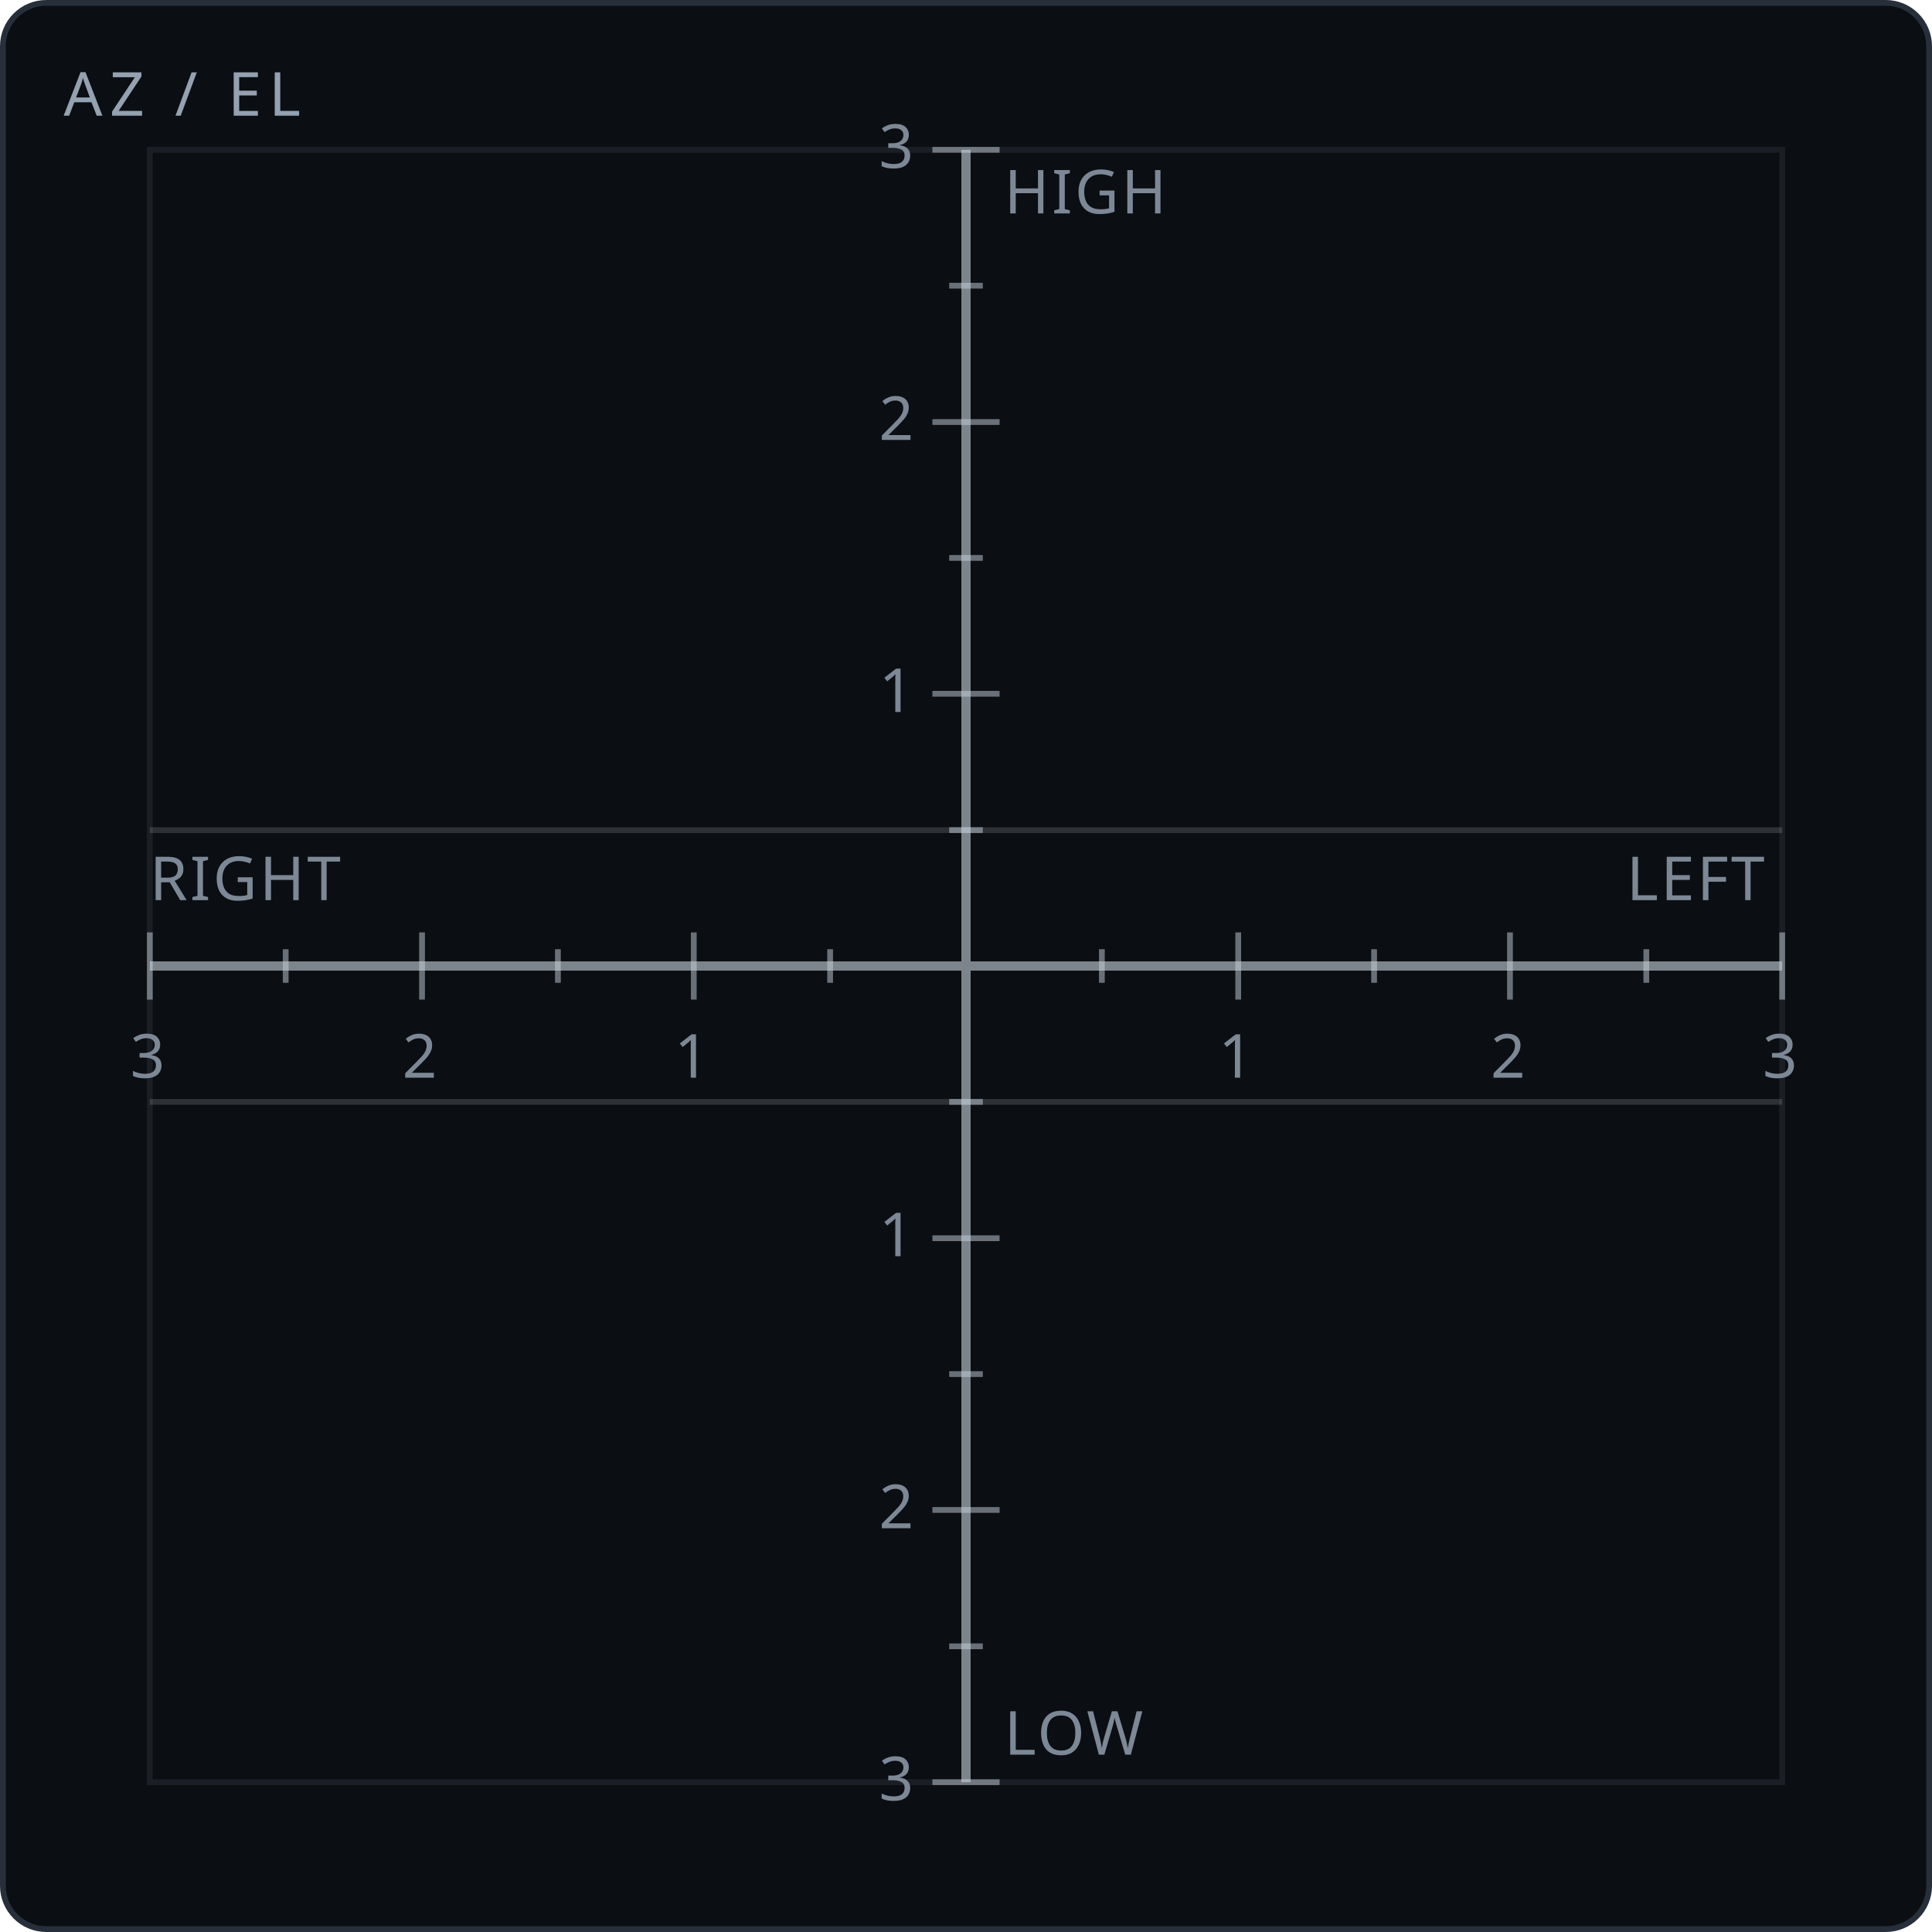
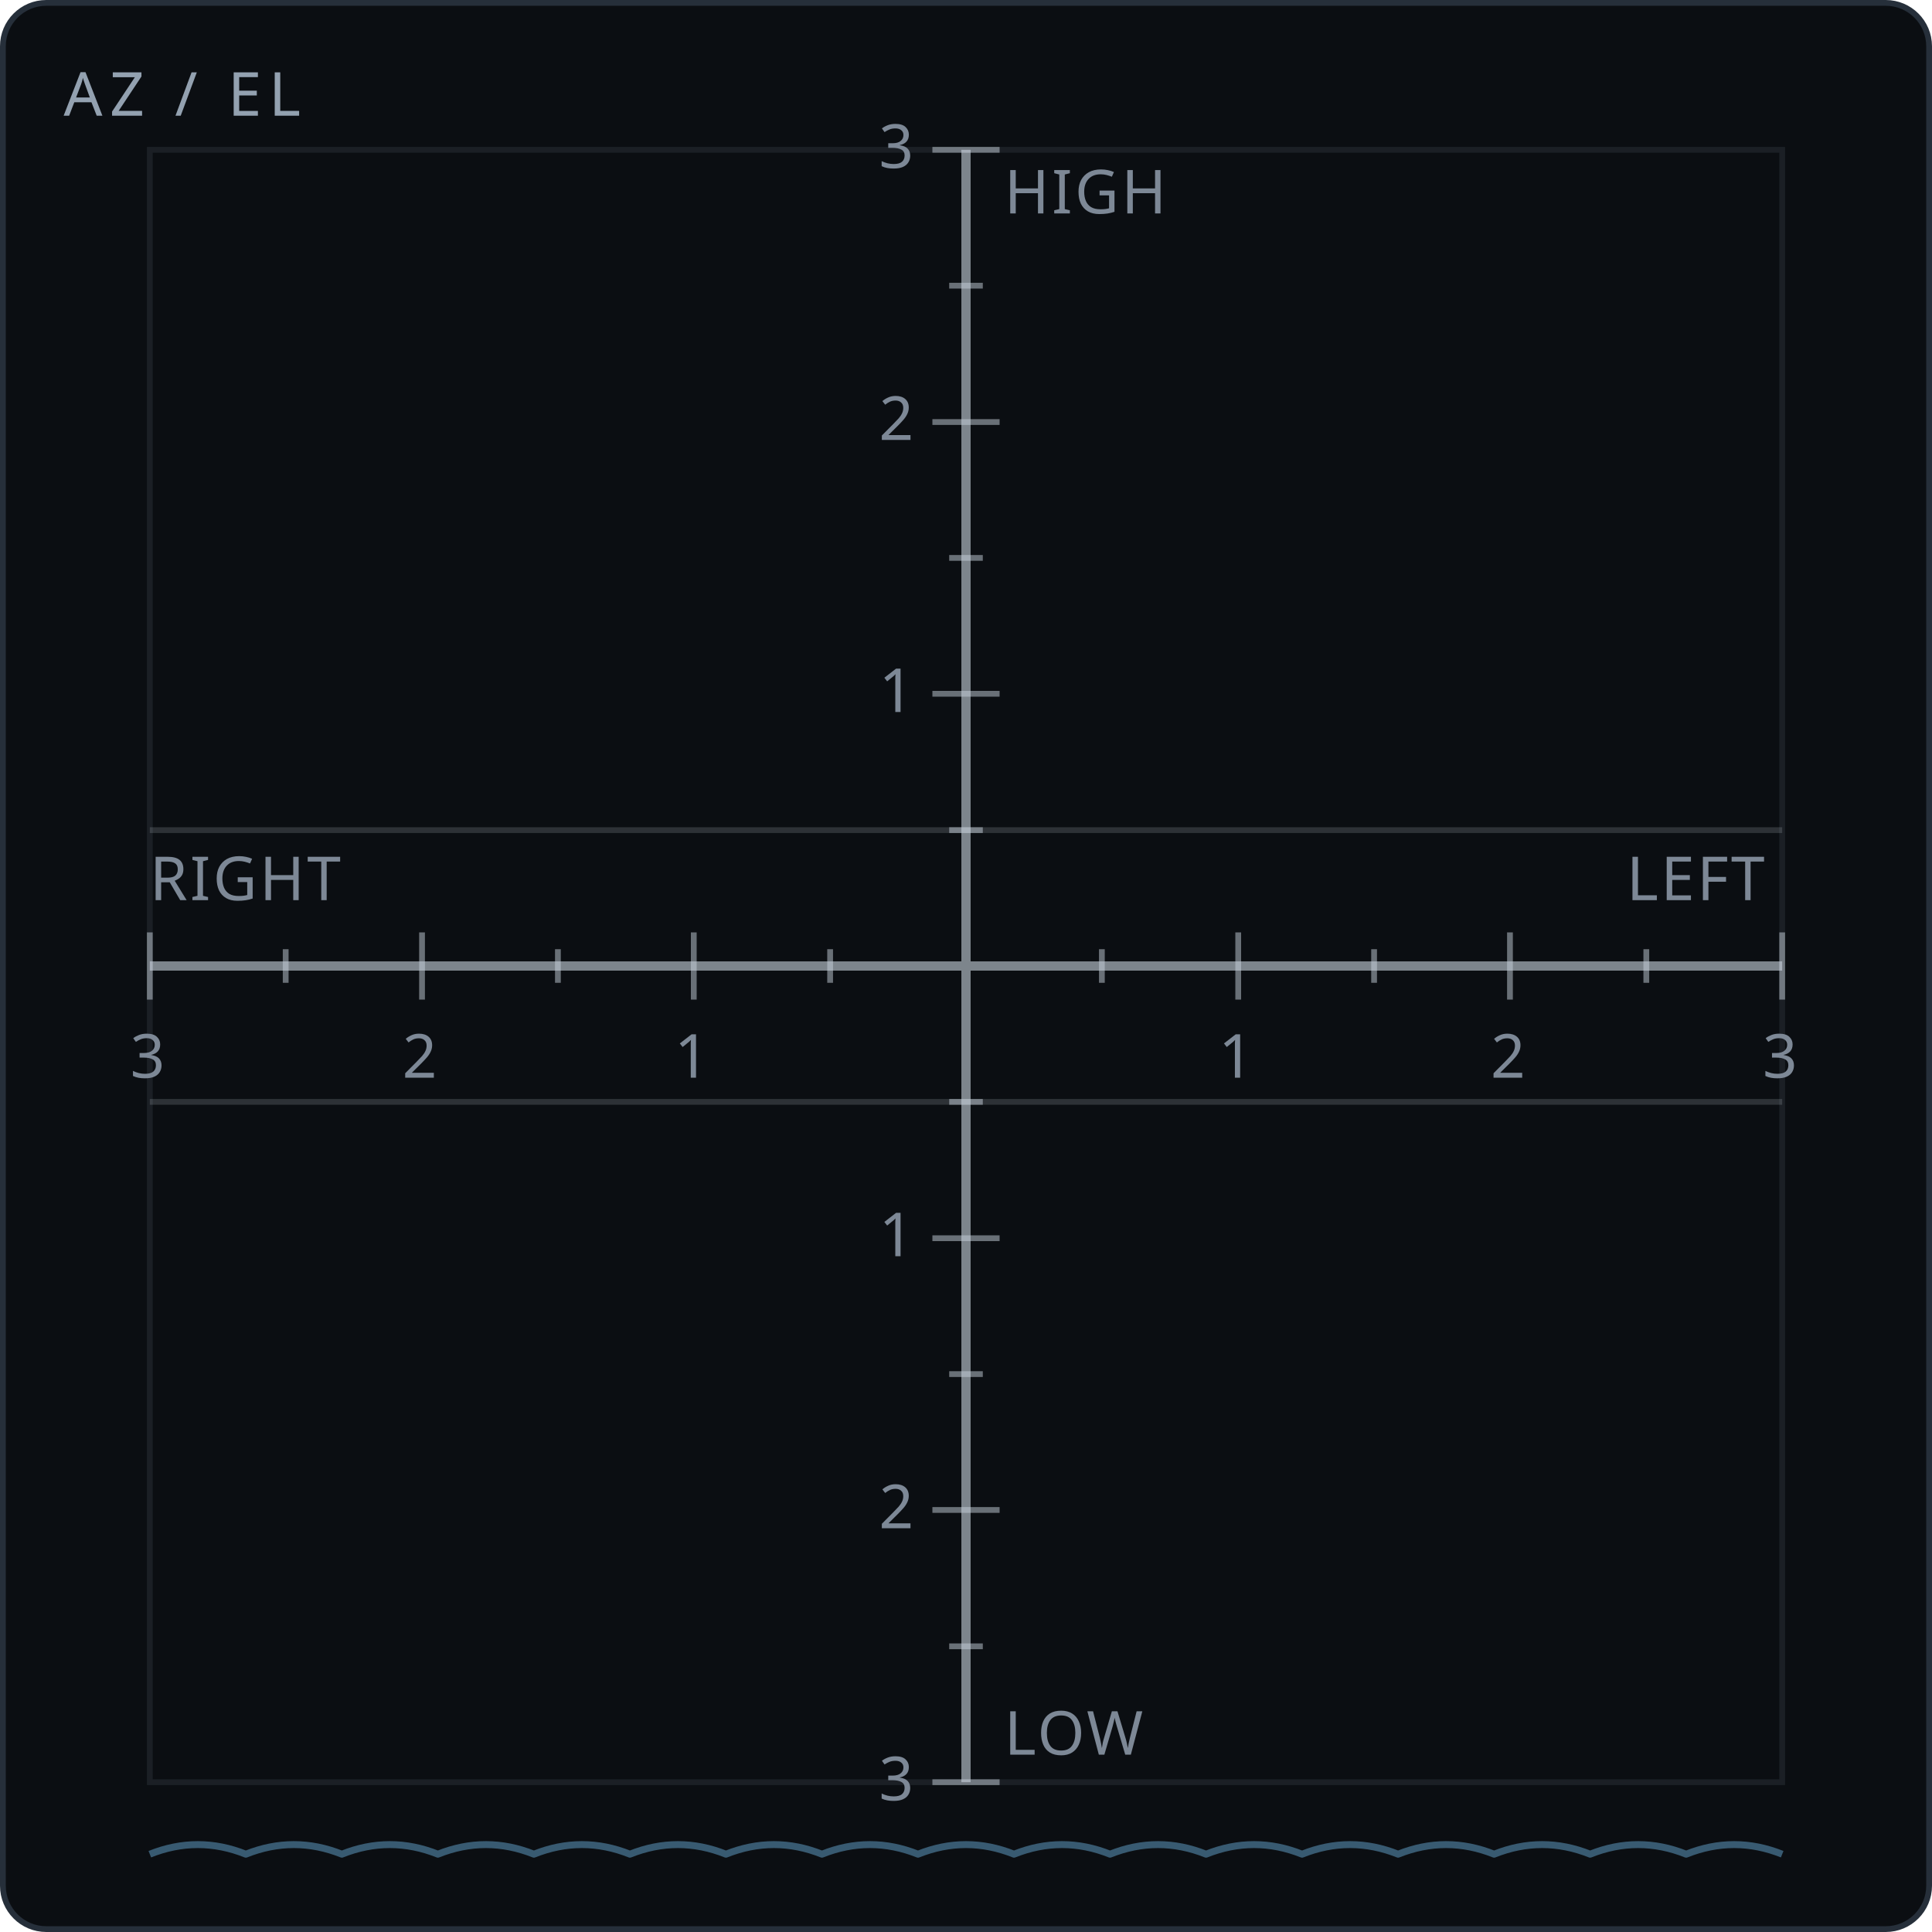
<svg xmlns="http://www.w3.org/2000/svg" width="334" height="334" viewBox="0 0 334 334" fill="none">
  <g id="Scope/AZ EL display / contact=none">
    <rect id="box" x="0.5" y="0.5" width="333" height="333" rx="7.5" fill="#0B0E12" stroke="#262F3A" stroke-width="1" />
    <g id="span.lbl" transform="translate(11 9)">
      <text id="AZ / EL" fill="#93A1B0" xml:space="preserve" style="white-space: pre" font-family="IBM Plex Mono" font-size="10.5" font-weight="400" letter-spacing="0.12em">
        <tspan x="0" y="11.01">AZ / EL</tspan>
      </text>
    </g>
    <g id="svg" transform="translate(1 1) scale(0.83)">
      <rect x="30" y="30" width="340" height="340" stroke="rgb(147, 161, 176)" fill="none" fill-opacity="1" fill-rule="nonzero" stroke-opacity="0.12" stroke-linecap="butt" stroke-linejoin="miter" stroke-miterlimit="4" opacity="1" stroke-width="1.205" />
      <path d="M370 171.7H30M370 228.3H30" stroke="rgb(201, 211, 221)" fill="none" fill-opacity="1" fill-rule="nonzero" stroke-opacity="0.18" stroke-linecap="butt" stroke-linejoin="miter" stroke-miterlimit="4" opacity="1" stroke-width="1.205" />
      <path d="M370 200H30M200 30V370" stroke="rgb(201, 211, 221)" stroke-opacity="0.6" stroke-width="1.928" fill="none" fill-opacity="1" fill-rule="nonzero" stroke-linecap="butt" stroke-linejoin="miter" stroke-miterlimit="4" opacity="1" />
      <path d="M370.0 193.0v14.0M341.7 196.5v7.0M313.3 193.0v14.0M285.0 196.5v7.0M256.7 193.0v14.0M228.3 196.5v7.0M171.7 196.5v7.0M143.3 193.0v14.0M115.0 196.5v7.0M86.7 193.0v14.0M58.3 196.5v7.0M30.0 193.0v14.0M193.0 370.0h14.0M196.5 341.7h7.0M193.0 313.3h14.0M196.5 285.0h7.0M193.0 256.7h14.0M196.5 228.3h7.0M196.5 171.7h7.0M193.0 143.3h14.0M196.5 115.0h7.0M193.0 86.7h14.0M196.5 58.3h7.0M193.0 30.0h14.0" stroke="rgb(201, 211, 221)" stroke-opacity="0.5" fill="none" fill-opacity="1" fill-rule="nonzero" stroke-linecap="butt" stroke-linejoin="miter" stroke-miterlimit="4" opacity="1" stroke-width="1.205" />
+       <path d="M30 385q10.00 -4 20.00 0q10.00 -4 20.00 0q10.00 -4 20.00 0q10.00 -4 20.00 0q10.00 -4 20.00 0q10.00 -4 20.00 0q10.00 -4 20.00 0q10.00 -4 20.00 0q10.00 -4 20.00 0q10.00 -4 20.00 0q10.00 -4 20.00 0q10.00 -4 20.00 0q10.00 -4 20.00 0q10.00 -4 20.00 0q10.00 -4 20.00 0q10.00 -4 20.00 0q10.00 -4 20.00 0" stroke="rgb(111, 182, 230)" stroke-width="1.446" fill="none" stroke-linejoin="round" fill-opacity="1" fill-rule="nonzero" stroke-opacity="0.45" stroke-linecap="butt" stroke-miterlimit="4" opacity="1" />
    </g>
    <g id="div" transform="translate(1 1)">
      <g id="span.mono" transform="translate(303.73 174.3)">
        <text id="3" fill="#7D8896" xml:space="preserve" style="white-space: pre" font-family="IBM Plex Mono" font-size="10.5" font-weight="400" letter-spacing="0.04em">
          <tspan x="0" y="11.01">3</tspan>
        </text>
      </g>
      <g id="span.mono" transform="translate(256.7 174.3)">
        <text id="2" fill="#7D8896" xml:space="preserve" style="white-space: pre" font-family="IBM Plex Mono" font-size="10.5" font-weight="400" letter-spacing="0.04em">
          <tspan x="0" y="11.01">2</tspan>
        </text>
      </g>
      <g id="span.mono" transform="translate(209.66 174.3)">
        <text id="1" fill="#7D8896" xml:space="preserve" style="white-space: pre" font-family="IBM Plex Mono" font-size="10.5" font-weight="400" letter-spacing="0.04em">
          <tspan x="0" y="11.01">1</tspan>
        </text>
      </g>
      <g id="span.mono" transform="translate(115.59 174.3)">
        <text id="1" fill="#7D8896" xml:space="preserve" style="white-space: pre" font-family="IBM Plex Mono" font-size="10.5" font-weight="400" letter-spacing="0.04em">
          <tspan x="0" y="11.01">1</tspan>
        </text>
      </g>
      <g id="span.mono" transform="translate(68.55 174.3)">
        <text id="2" fill="#7D8896" xml:space="preserve" style="white-space: pre" font-family="IBM Plex Mono" font-size="10.5" font-weight="400" letter-spacing="0.04em">
          <tspan x="0" y="11.01">2</tspan>
        </text>
      </g>
      <g id="span.mono" transform="translate(21.52 174.3)">
        <text id="3" fill="#7D8896" xml:space="preserve" style="white-space: pre" font-family="IBM Plex Mono" font-size="10.5" font-weight="400" letter-spacing="0.04em">
          <tspan x="0" y="11.01">3</tspan>
        </text>
      </g>
      <g id="span.mono" transform="translate(150.95 299.22)">
        <text id="3" fill="#7D8896" xml:space="preserve" style="white-space: pre" font-family="IBM Plex Mono" font-size="10.5" font-weight="400" letter-spacing="0.04em">
          <tspan x="0" y="11.01">3</tspan>
        </text>
      </g>
      <g id="span.mono" transform="translate(150.95 252.19)">
        <text id="2" fill="#7D8896" xml:space="preserve" style="white-space: pre" font-family="IBM Plex Mono" font-size="10.5" font-weight="400" letter-spacing="0.04em">
          <tspan x="0" y="11.01">2</tspan>
        </text>
      </g>
      <g id="span.mono" transform="translate(150.95 205.16)">
        <text id="1" fill="#7D8896" xml:space="preserve" style="white-space: pre" font-family="IBM Plex Mono" font-size="10.5" font-weight="400" letter-spacing="0.04em">
          <tspan x="0" y="11.01">1</tspan>
        </text>
      </g>
      <g id="span.mono" transform="translate(150.95 111.08)">
        <text id="1" fill="#7D8896" xml:space="preserve" style="white-space: pre" font-family="IBM Plex Mono" font-size="10.5" font-weight="400" letter-spacing="0.04em">
          <tspan x="0" y="11.01">1</tspan>
        </text>
      </g>
      <g id="span.mono" transform="translate(150.95 64.05)">
        <text id="2" fill="#7D8896" xml:space="preserve" style="white-space: pre" font-family="IBM Plex Mono" font-size="10.5" font-weight="400" letter-spacing="0.04em">
          <tspan x="0" y="11.01">2</tspan>
        </text>
      </g>
      <g id="span.mono" transform="translate(150.95 17.02)">
        <text id="3" fill="#7D8896" xml:space="preserve" style="white-space: pre" font-family="IBM Plex Mono" font-size="10.5" font-weight="400" letter-spacing="0.04em">
          <tspan x="0" y="11.01">3</tspan>
        </text>
      </g>
      <g id="span.mono" transform="translate(24.89 143.61)">
        <text id="RIGHT" fill="#7D8896" xml:space="preserve" style="white-space: pre" font-family="IBM Plex Mono" font-size="10.5" font-weight="400" letter-spacing="0.04em">
          <tspan x="0" y="11.01">RIGHT</tspan>
        </text>
      </g>
      <g id="span.mono" transform="translate(280.2 143.61)">
        <text id="LEFT" fill="#7D8896" xml:space="preserve" style="white-space: pre" font-family="IBM Plex Mono" font-size="10.5" font-weight="400" letter-spacing="0.04em">
          <tspan x="0" y="11.01">LEFT</tspan>
        </text>
      </g>
      <g id="span.mono" transform="translate(172.63 24.89)">
        <text id="HIGH" fill="#7D8896" xml:space="preserve" style="white-space: pre" font-family="IBM Plex Mono" font-size="10.5" font-weight="400" letter-spacing="0.04em">
          <tspan x="0" y="11.01">HIGH</tspan>
        </text>
      </g>
      <g id="span.mono" transform="translate(172.63 291.34)">
        <text id="LOW" fill="#7D8896" xml:space="preserve" style="white-space: pre" font-family="IBM Plex Mono" font-size="10.5" font-weight="400" letter-spacing="0.04em">
          <tspan x="0" y="11.01">LOW</tspan>
        </text>
      </g>
    </g>
    <g id="AZ/EL tracks" transform="translate(302.11 43.89)">
      <g id="div" />
      <g id="div" transform="translate(0 18)" />
      <g id="div" transform="translate(0 36)" />
    </g>
  </g>
</svg>
